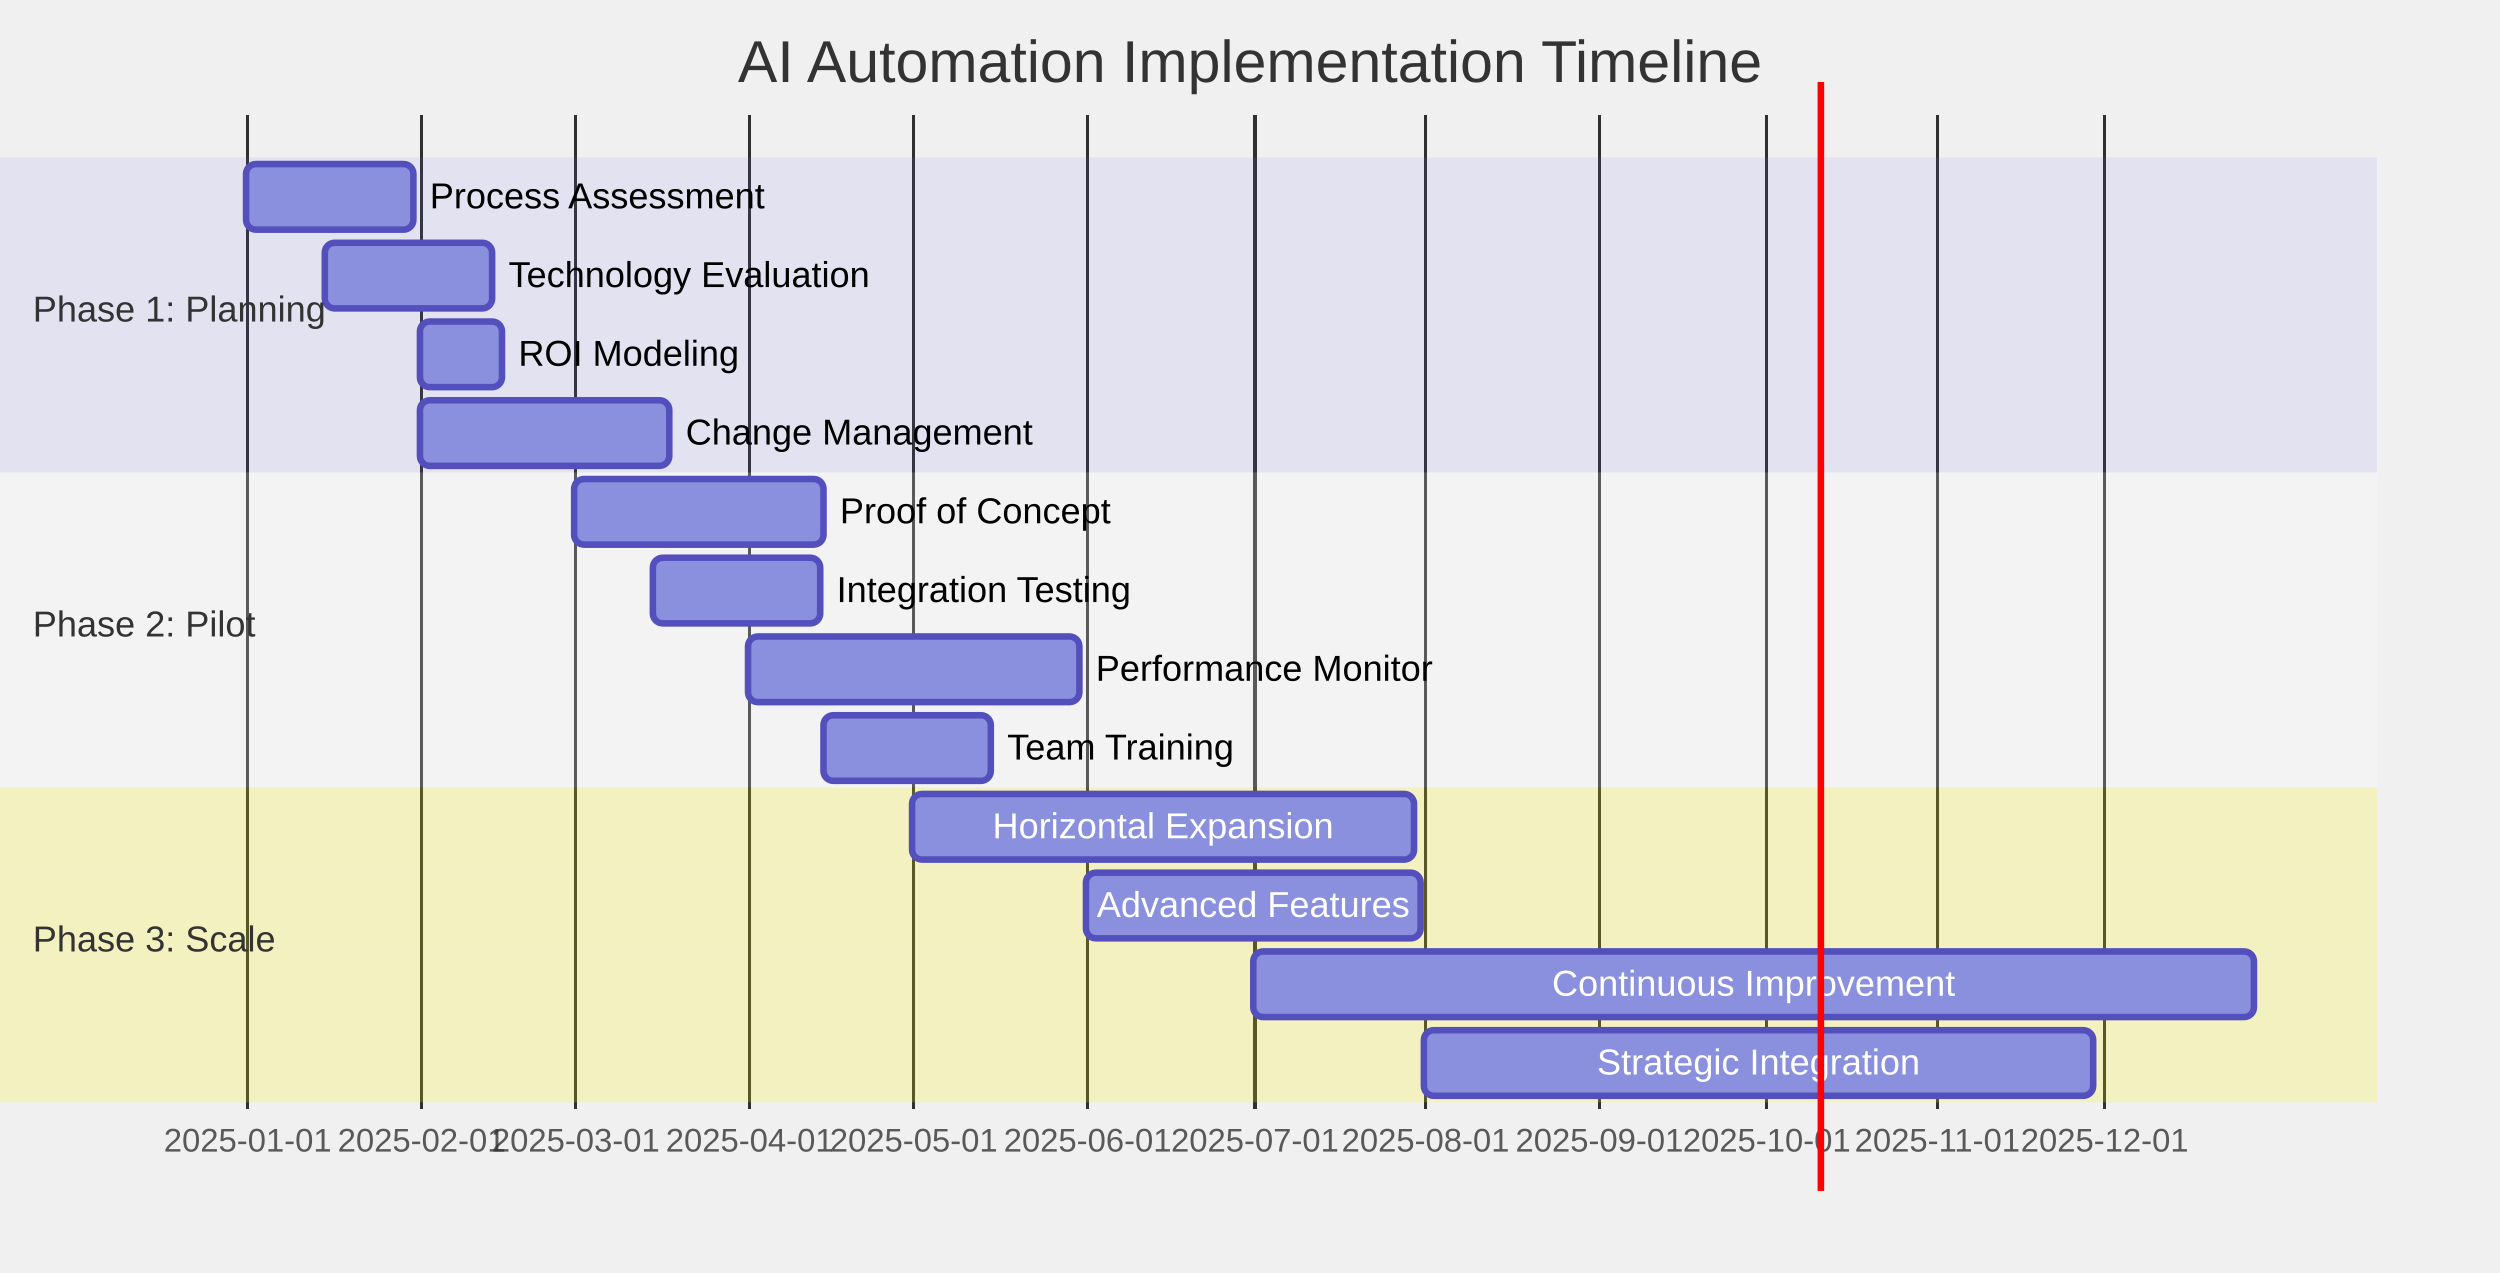
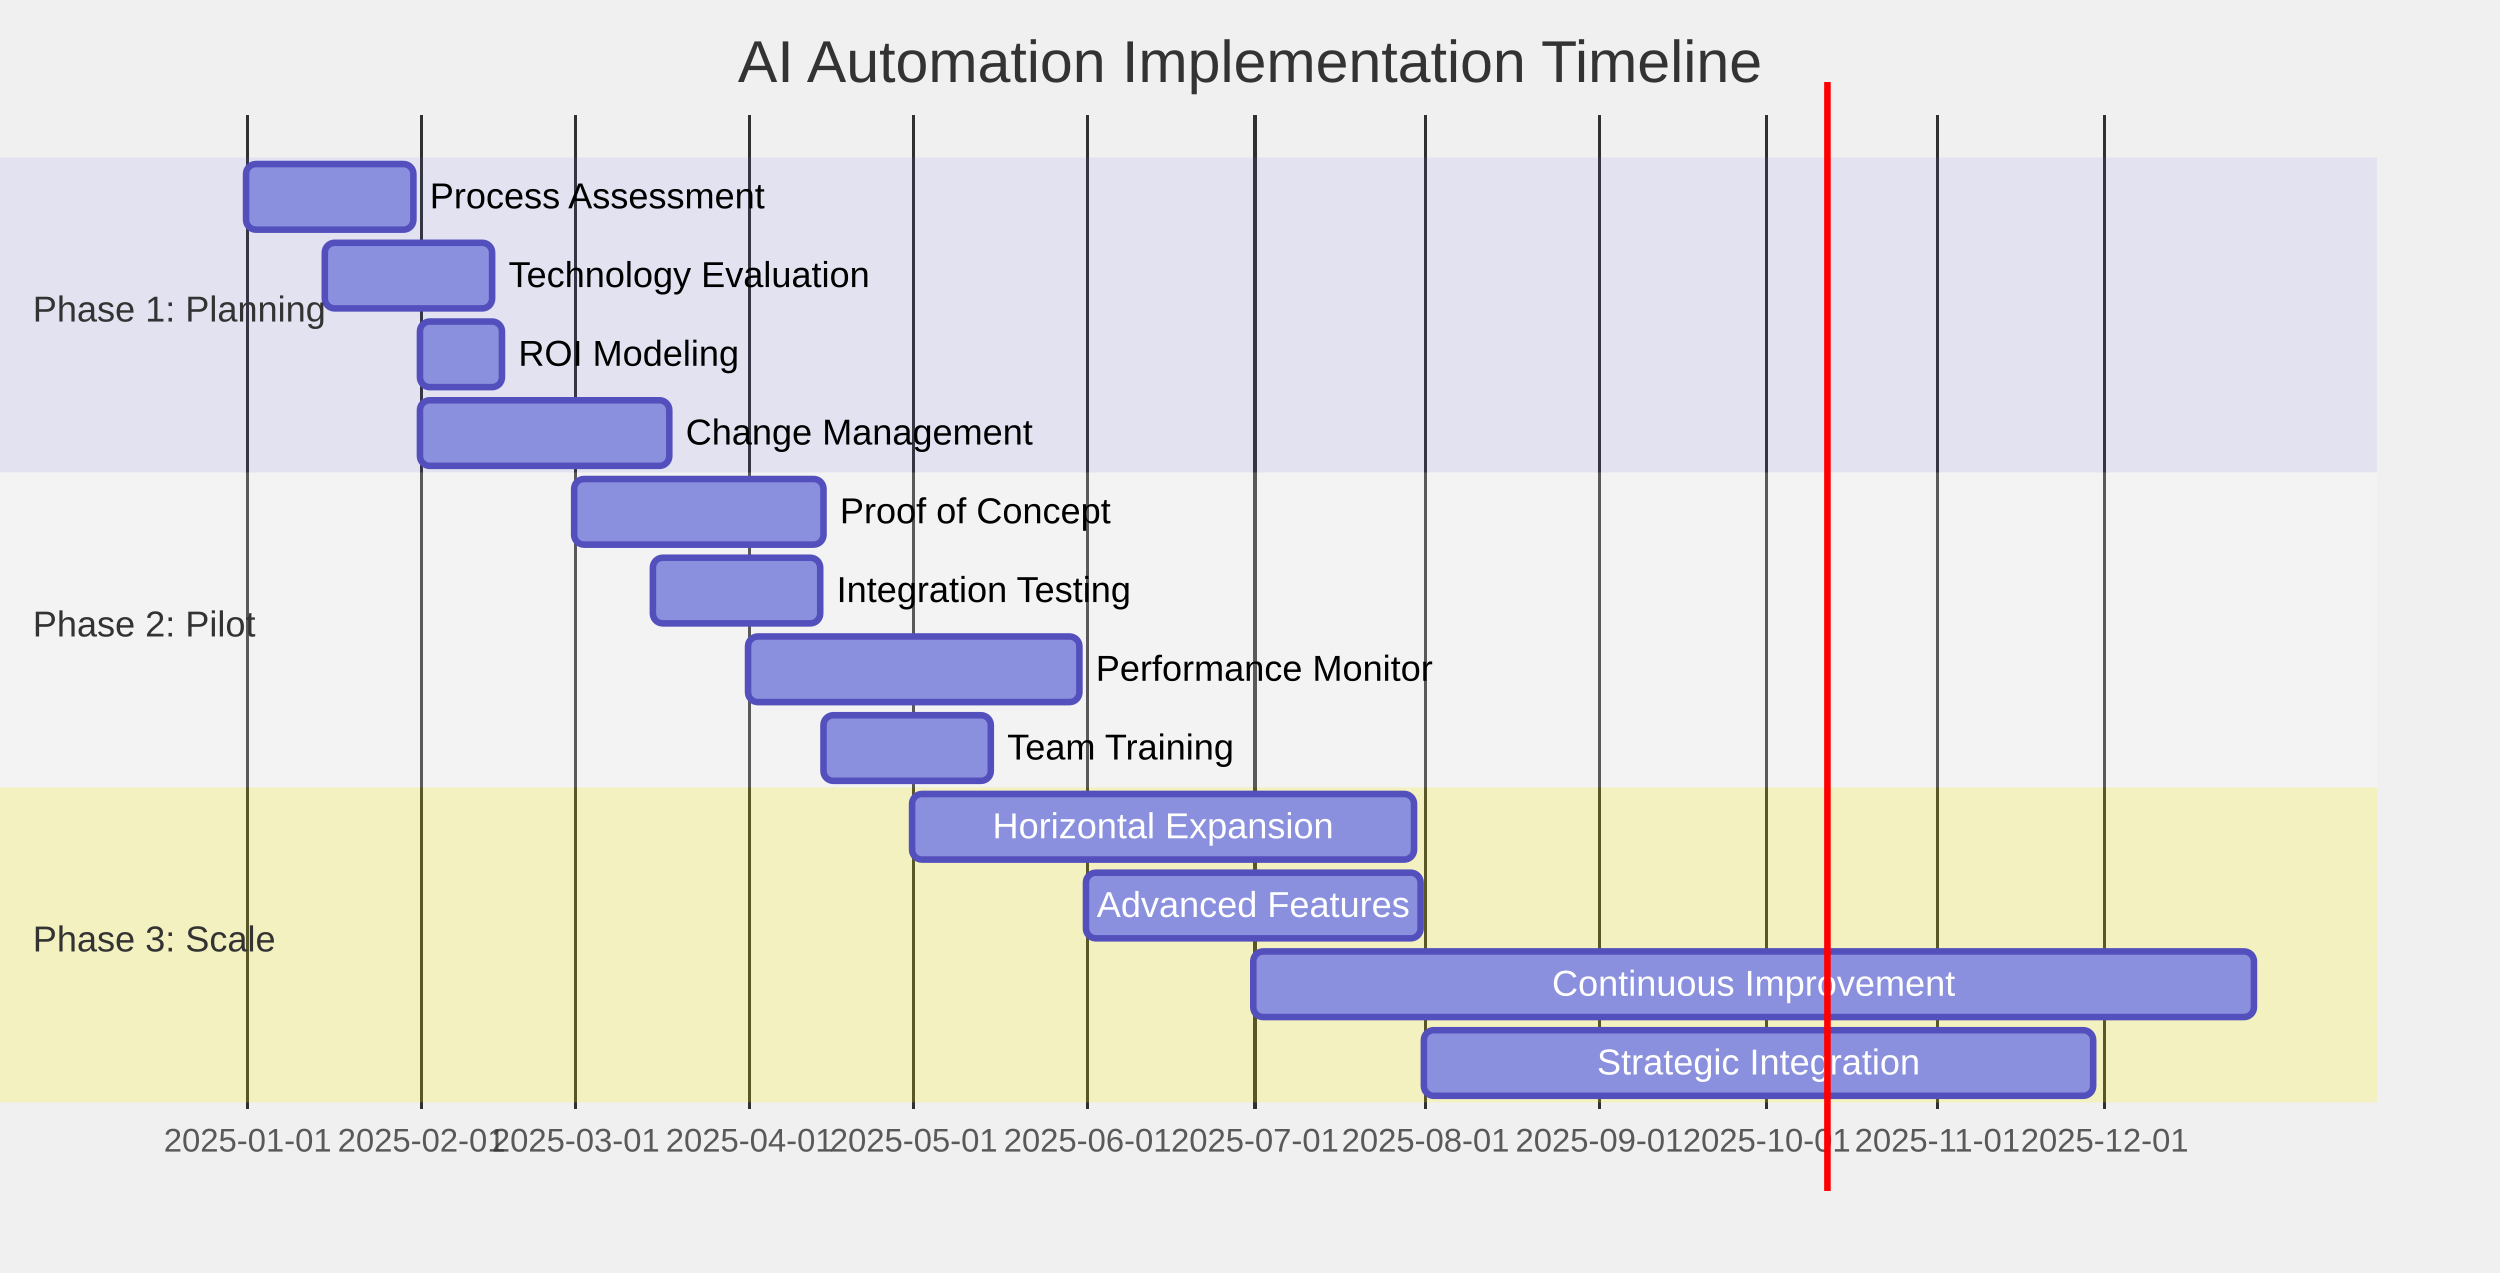
<svg xmlns="http://www.w3.org/2000/svg" aria-roledescription="gantt" role="graphics-document document" style="max-width: 762px; background-color: transparent;" viewBox="0 0 762 388" width="100%" id="my-svg">
  <style>#my-svg{font-family:"trebuchet ms",verdana,arial,sans-serif;font-size:16px;fill:#333;}#my-svg .error-icon{fill:#552222;}#my-svg .error-text{fill:#552222;stroke:#552222;}#my-svg .edge-thickness-normal{stroke-width:2px;}#my-svg .edge-thickness-thick{stroke-width:3.5px;}#my-svg .edge-pattern-solid{stroke-dasharray:0;}#my-svg .edge-pattern-dashed{stroke-dasharray:3;}#my-svg .edge-pattern-dotted{stroke-dasharray:2;}#my-svg .marker{fill:#333333;stroke:#333333;}#my-svg .marker.cross{stroke:#333333;}#my-svg svg{font-family:"trebuchet ms",verdana,arial,sans-serif;font-size:16px;}#my-svg .mermaid-main-font{font-family:var(--mermaid-font-family, "trebuchet ms", verdana, arial, sans-serif);}#my-svg .exclude-range{fill:#eeeeee;}#my-svg .section{stroke:none;opacity:0.2;}#my-svg .section0{fill:rgba(102, 102, 255, 0.49);}#my-svg .section2{fill:#fff400;}#my-svg .section1,#my-svg .section3{fill:white;opacity:0.2;}#my-svg .sectionTitle0{fill:#333;}#my-svg .sectionTitle1{fill:#333;}#my-svg .sectionTitle2{fill:#333;}#my-svg .sectionTitle3{fill:#333;}#my-svg .sectionTitle{text-anchor:start;font-family:var(--mermaid-font-family, "trebuchet ms", verdana, arial, sans-serif);}#my-svg .grid .tick{stroke:lightgrey;opacity:0.8;shape-rendering:crispEdges;}#my-svg .grid .tick text{font-family:"trebuchet ms",verdana,arial,sans-serif;fill:#333;}#my-svg .grid path{stroke-width:0;}#my-svg .today{fill:none;stroke:red;stroke-width:2px;}#my-svg .task{stroke-width:2;}#my-svg .taskText{text-anchor:middle;font-family:var(--mermaid-font-family, "trebuchet ms", verdana, arial, sans-serif);}#my-svg .taskTextOutsideRight{fill:black;text-anchor:start;font-family:var(--mermaid-font-family, "trebuchet ms", verdana, arial, sans-serif);}#my-svg .taskTextOutsideLeft{fill:black;text-anchor:end;}#my-svg .task.clickable{cursor:pointer;}#my-svg .taskText.clickable{cursor:pointer;fill:#003163!important;font-weight:bold;}#my-svg .taskTextOutsideLeft.clickable{cursor:pointer;fill:#003163!important;font-weight:bold;}#my-svg .taskTextOutsideRight.clickable{cursor:pointer;fill:#003163!important;font-weight:bold;}#my-svg .taskText0,#my-svg .taskText1,#my-svg .taskText2,#my-svg .taskText3{fill:white;}#my-svg .task0,#my-svg .task1,#my-svg .task2,#my-svg .task3{fill:#8a90dd;stroke:#534fbc;}#my-svg .taskTextOutside0,#my-svg .taskTextOutside2{fill:black;}#my-svg .taskTextOutside1,#my-svg .taskTextOutside3{fill:black;}#my-svg .active0,#my-svg .active1,#my-svg .active2,#my-svg .active3{fill:#bfc7ff;stroke:#534fbc;}#my-svg .activeText0,#my-svg .activeText1,#my-svg .activeText2,#my-svg .activeText3{fill:black!important;}#my-svg .done0,#my-svg .done1,#my-svg .done2,#my-svg .done3{stroke:grey;fill:lightgrey;stroke-width:2;}#my-svg .doneText0,#my-svg .doneText1,#my-svg .doneText2,#my-svg .doneText3{fill:black!important;}#my-svg .crit0,#my-svg .crit1,#my-svg .crit2,#my-svg .crit3{stroke:#ff8888;fill:red;stroke-width:2;}#my-svg .activeCrit0,#my-svg .activeCrit1,#my-svg .activeCrit2,#my-svg .activeCrit3{stroke:#ff8888;fill:#bfc7ff;stroke-width:2;}#my-svg .doneCrit0,#my-svg .doneCrit1,#my-svg .doneCrit2,#my-svg .doneCrit3{stroke:#ff8888;fill:lightgrey;stroke-width:2;cursor:pointer;shape-rendering:crispEdges;}#my-svg .milestone{transform:rotate(45deg) scale(0.8,0.8);}#my-svg .milestoneText{font-style:italic;}#my-svg .doneCritText0,#my-svg .doneCritText1,#my-svg .doneCritText2,#my-svg .doneCritText3{fill:black!important;}#my-svg .activeCritText0,#my-svg .activeCritText1,#my-svg .activeCritText2,#my-svg .activeCritText3{fill:black!important;}#my-svg .titleText{text-anchor:middle;font-size:18px;fill:#333;font-family:var(--mermaid-font-family, "trebuchet ms", verdana, arial, sans-serif);}#my-svg :root{--mermaid-font-family:"trebuchet ms",verdana,arial,sans-serif;}</style>
  <g />
  <g text-anchor="middle" font-family="sans-serif" font-size="10" fill="none" transform="translate(75, 338)" class="grid">
    <path d="M0.5,-303V0.5H612.5V-303" stroke="currentColor" class="domain" />
    <g transform="translate(0.5,0)" opacity="1" class="tick">
      <line y2="-303" stroke="currentColor" />
      <text style="text-anchor: middle;" font-size="10" stroke="none" dy="1em" y="3" fill="#000">2025-01-01</text>
    </g>
    <g transform="translate(53.5,0)" opacity="1" class="tick">
      <line y2="-303" stroke="currentColor" />
      <text style="text-anchor: middle;" font-size="10" stroke="none" dy="1em" y="3" fill="#000">2025-02-01</text>
    </g>
    <g transform="translate(100.5,0)" opacity="1" class="tick">
      <line y2="-303" stroke="currentColor" />
      <text style="text-anchor: middle;" font-size="10" stroke="none" dy="1em" y="3" fill="#000">2025-03-01</text>
    </g>
    <g transform="translate(153.5,0)" opacity="1" class="tick">
      <line y2="-303" stroke="currentColor" />
      <text style="text-anchor: middle;" font-size="10" stroke="none" dy="1em" y="3" fill="#000">2025-04-01</text>
    </g>
    <g transform="translate(203.5,0)" opacity="1" class="tick">
      <line y2="-303" stroke="currentColor" />
      <text style="text-anchor: middle;" font-size="10" stroke="none" dy="1em" y="3" fill="#000">2025-05-01</text>
    </g>
    <g transform="translate(256.5,0)" opacity="1" class="tick">
      <line y2="-303" stroke="currentColor" />
      <text style="text-anchor: middle;" font-size="10" stroke="none" dy="1em" y="3" fill="#000">2025-06-01</text>
    </g>
    <g transform="translate(307.5,0)" opacity="1" class="tick">
      <line y2="-303" stroke="currentColor" />
      <text style="text-anchor: middle;" font-size="10" stroke="none" dy="1em" y="3" fill="#000">2025-07-01</text>
    </g>
    <g transform="translate(359.5,0)" opacity="1" class="tick">
      <line y2="-303" stroke="currentColor" />
      <text style="text-anchor: middle;" font-size="10" stroke="none" dy="1em" y="3" fill="#000">2025-08-01</text>
    </g>
    <g transform="translate(412.5,0)" opacity="1" class="tick">
      <line y2="-303" stroke="currentColor" />
      <text style="text-anchor: middle;" font-size="10" stroke="none" dy="1em" y="3" fill="#000">2025-09-01</text>
    </g>
    <g transform="translate(463.5,0)" opacity="1" class="tick">
      <line y2="-303" stroke="currentColor" />
      <text style="text-anchor: middle;" font-size="10" stroke="none" dy="1em" y="3" fill="#000">2025-10-01</text>
    </g>
    <g transform="translate(515.5,0)" opacity="1" class="tick">
      <line y2="-303" stroke="currentColor" />
      <text style="text-anchor: middle;" font-size="10" stroke="none" dy="1em" y="3" fill="#000">2025-11-01</text>
    </g>
    <g transform="translate(566.5,0)" opacity="1" class="tick">
      <line y2="-303" stroke="currentColor" />
      <text style="text-anchor: middle;" font-size="10" stroke="none" dy="1em" y="3" fill="#000">2025-12-01</text>
    </g>
  </g>
  <g>
    <rect class="section section0" height="24" width="724.5" y="48" x="0" />
    <rect class="section section0" height="24" width="724.5" y="72" x="0" />
    <rect class="section section0" height="24" width="724.5" y="96" x="0" />
    <rect class="section section0" height="24" width="724.5" y="120" x="0" />
    <rect class="section section1" height="24" width="724.5" y="144" x="0" />
    <rect class="section section1" height="24" width="724.5" y="168" x="0" />
    <rect class="section section1" height="24" width="724.5" y="192" x="0" />
    <rect class="section section1" height="24" width="724.5" y="216" x="0" />
    <rect class="section section2" height="24" width="724.5" y="240" x="0" />
    <rect class="section section2" height="24" width="724.5" y="264" x="0" />
    <rect class="section section2" height="24" width="724.5" y="288" x="0" />
    <rect class="section section2" height="24" width="724.5" y="312" x="0" />
  </g>
  <g>
    <rect class="task task0" transform-origin="100.5px 60px" height="20" width="51" y="50" x="75" ry="3" rx="3" id="task1" />
    <rect class="task task0" transform-origin="124.5px 84px" height="20" width="51" y="74" x="99" ry="3" rx="3" id="task2" />
    <rect class="task task0" transform-origin="140.5px 108px" height="20" width="25" y="98" x="128" ry="3" rx="3" id="task3" />
    <rect class="task task0" transform-origin="166px 132px" height="20" width="76" y="122" x="128" ry="3" rx="3" id="task4" />
    <rect class="task task1" transform-origin="213px 156px" height="20" width="76" y="146" x="175" ry="3" rx="3" id="task5" />
    <rect class="task task1" transform-origin="224.5px 180px" height="20" width="51" y="170" x="199" ry="3" rx="3" id="task6" />
    <rect class="task task1" transform-origin="278.5px 204px" height="20" width="101" y="194" x="228" ry="3" rx="3" id="task7" />
    <rect class="task task1" transform-origin="276.5px 228px" height="20" width="51" y="218" x="251" ry="3" rx="3" id="task8" />
    <rect class="task task2" transform-origin="354.5px 252px" height="20" width="153" y="242" x="278" ry="3" rx="3" id="task9" />
    <rect class="task task2" transform-origin="382px 276px" height="20" width="102" y="266" x="331" ry="3" rx="3" id="task10" />
    <rect class="task task2" transform-origin="534.5px 300px" height="20" width="305" y="290" x="382" ry="3" rx="3" id="task11" />
    <rect class="task task2" transform-origin="536px 324px" height="20" width="204" y="314" x="434" ry="3" rx="3" id="task12" />
    <text class="taskTextOutsideRight taskTextOutside0  width-102.09375" y="63.5" x="131" font-size="11" id="task1-text">Process Assessment     </text>
    <text class="taskTextOutsideRight taskTextOutside0  width-110.078125" y="87.5" x="155" font-size="11" id="task2-text">Technology Evaluation  </text>
    <text class="taskTextOutsideRight taskTextOutside0  width-67.265625" y="111.5" x="158" font-size="11" id="task3-text">ROI Modeling          </text>
    <text class="taskTextOutsideRight taskTextOutside0  width-105.796875" y="135.5" x="209" font-size="11" id="task4-text">Change Management     </text>
    <text class="taskTextOutsideRight taskTextOutside1  width-82.5625" y="159.5" x="256" font-size="11" id="task5-text">Proof of Concept      </text>
    <text class="taskTextOutsideRight taskTextOutside1  width-89.703125" y="183.5" x="255" font-size="11" id="task6-text">Integration Testing   </text>
    <text class="taskTextOutsideRight taskTextOutside1  width-103.04296875" y="207.5" x="334" font-size="11" id="task7-text">Performance Monitor   </text>
    <text class="taskTextOutsideRight taskTextOutside1  width-69.09375" y="231.5" x="307" font-size="11" id="task8-text">Team Training         </text>
    <text class="taskText taskText2  width-103.953125" y="255.5" x="354.5" font-size="11" id="task9-text">Horizontal Expansion  </text>
    <text class="taskText taskText2  width-95.890625" y="279.5" x="382" font-size="11" id="task10-text">Advanced Features     </text>
    <text class="taskText taskText2  width-122.90625" y="303.5" x="534.5" font-size="11" id="task11-text">Continuous Improvement</text>
    <text class="taskText taskText2  width-98.453125" y="327.5" x="536" font-size="11" id="task12-text">Strategic Integration </text>
  </g>
  <g>
    <text class="sectionTitle sectionTitle0" font-size="11" y="98" x="10" dy="0em">
      <tspan x="10" alignment-baseline="central">Phase 1: Planning</tspan>
    </text>
    <text class="sectionTitle sectionTitle1" font-size="11" y="194" x="10" dy="0em">
      <tspan x="10" alignment-baseline="central">Phase 2: Pilot</tspan>
    </text>
    <text class="sectionTitle sectionTitle2" font-size="11" y="290" x="10" dy="0em">
      <tspan x="10" alignment-baseline="central">Phase 3: Scale</tspan>
    </text>
  </g>
  <g class="today">
-     <line class="today" y2="363" y1="25" x2="555" x1="555" />
+     <line class="today" y2="363" y1="25" x2="557" x1="557" />
  </g>
  <text class="titleText" y="25" x="381">AI Automation Implementation Timeline</text>
</svg>
